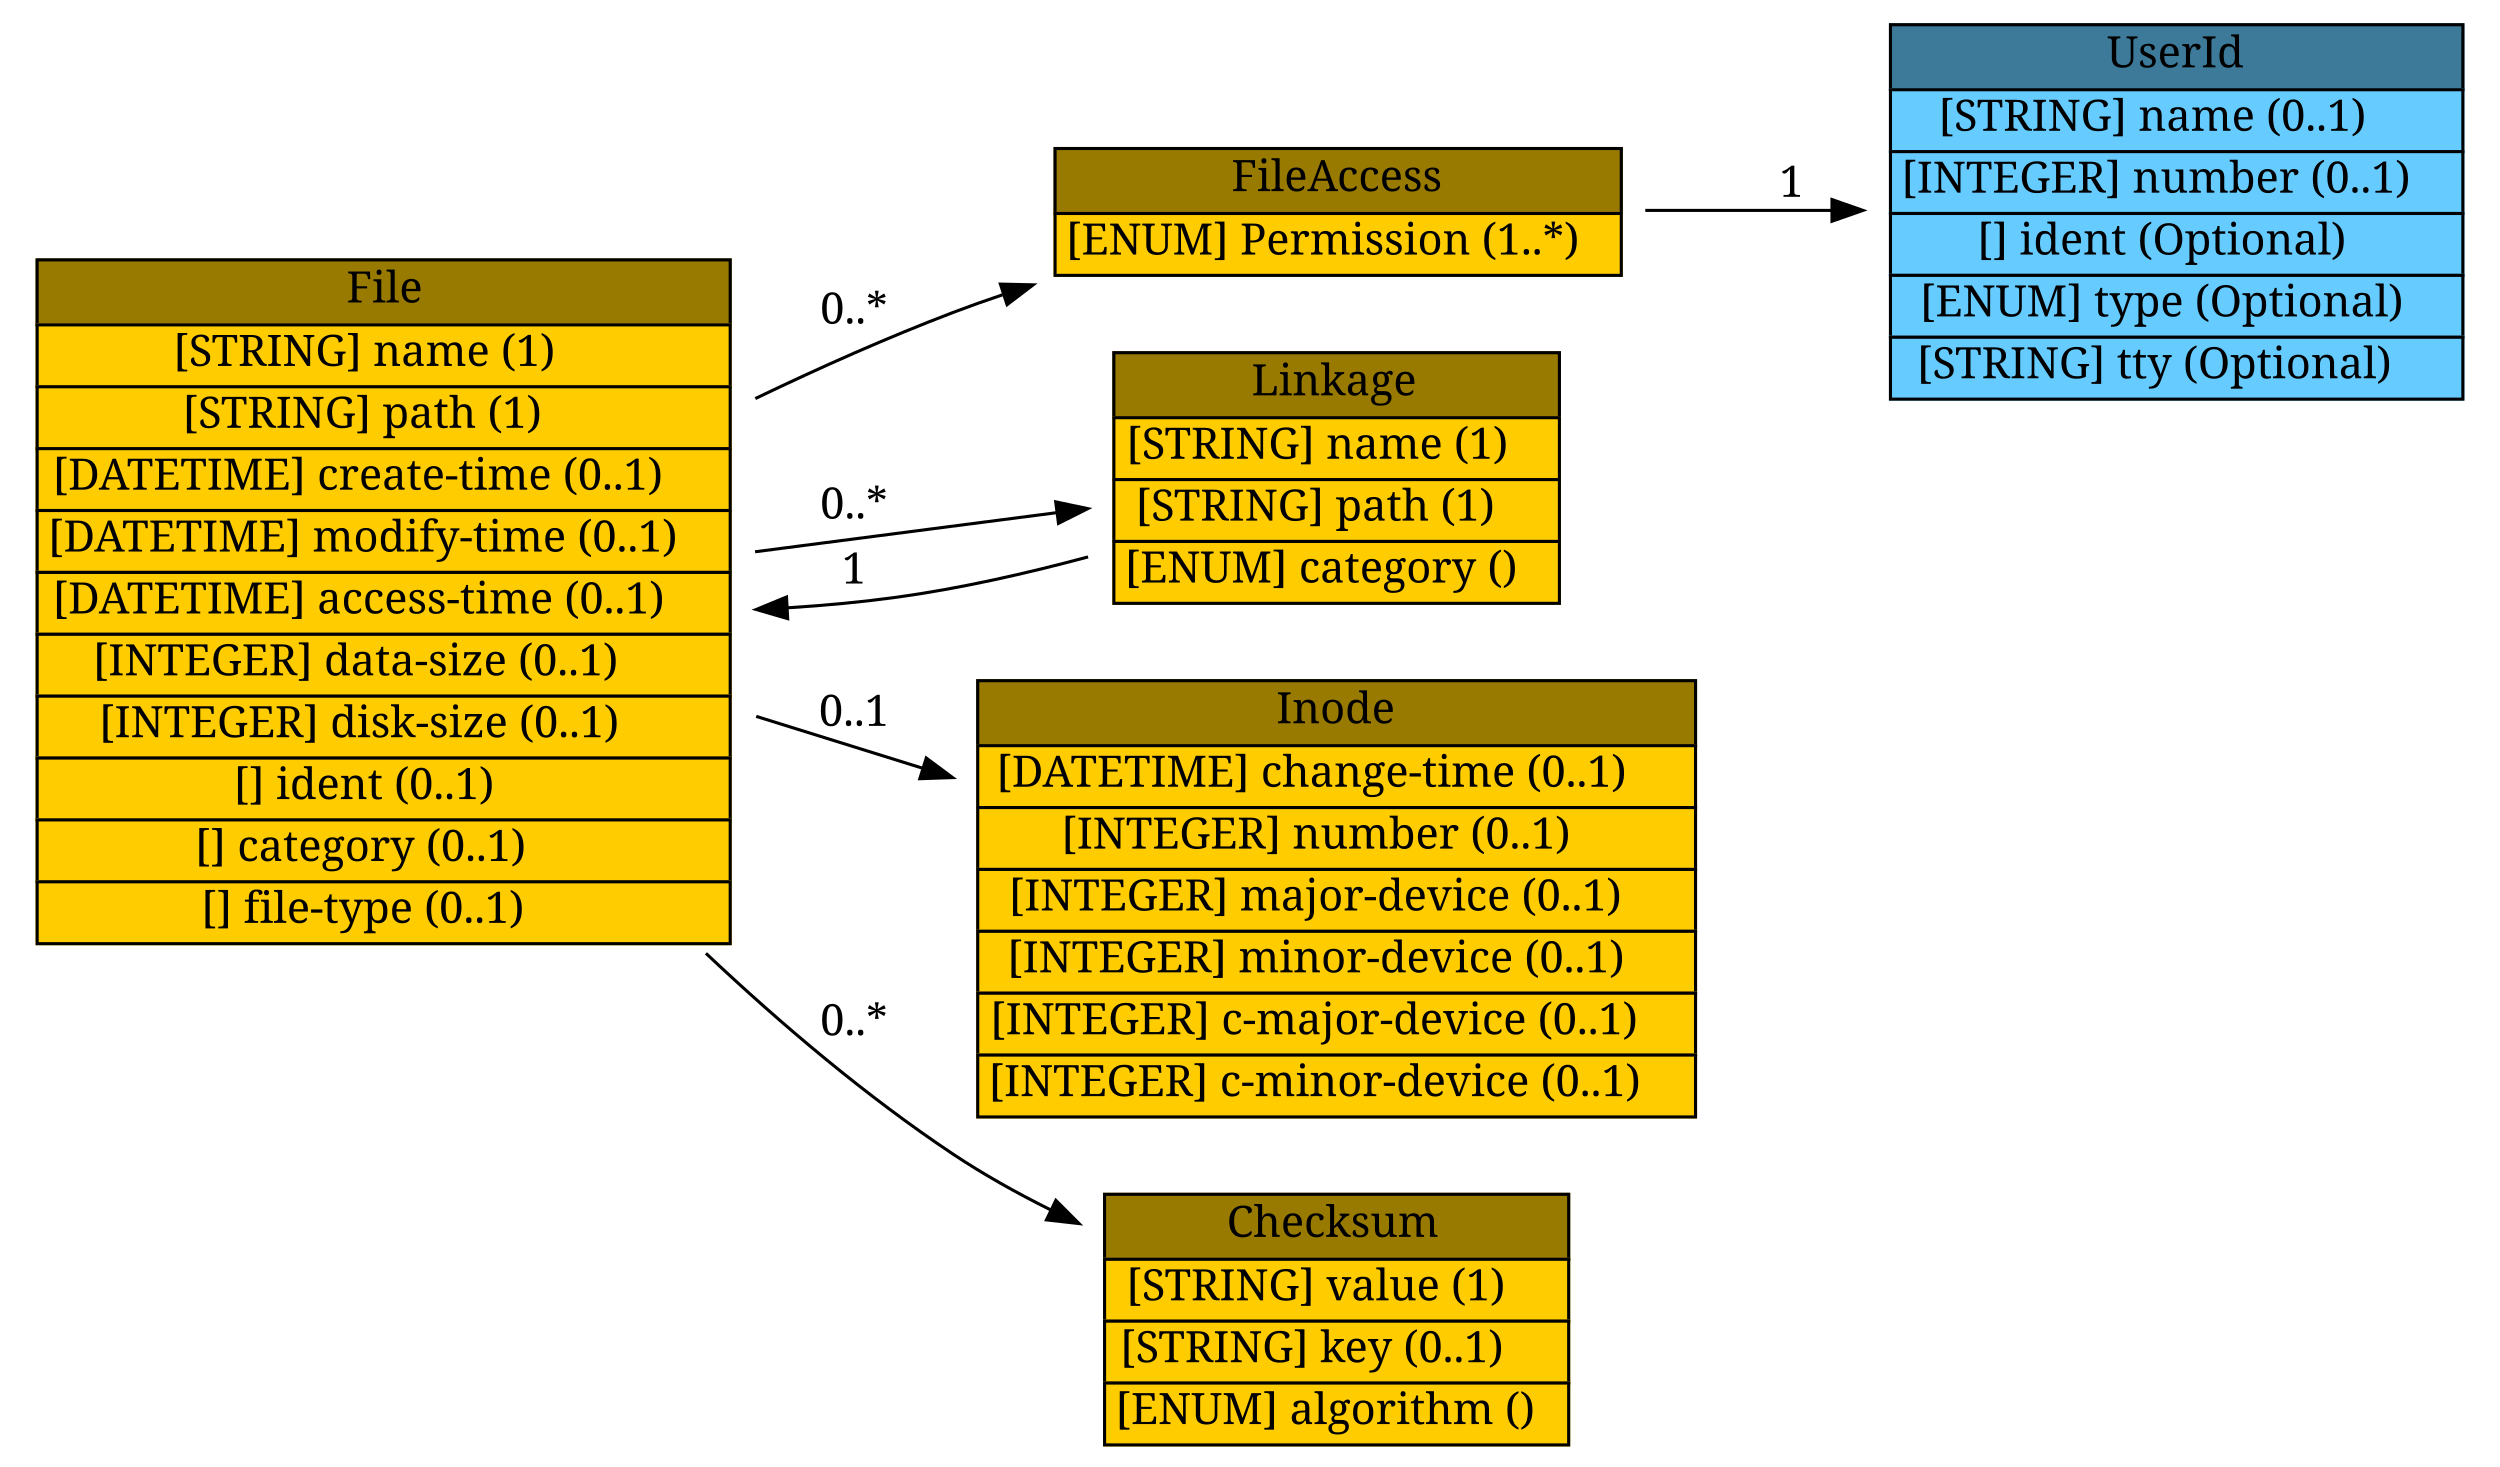
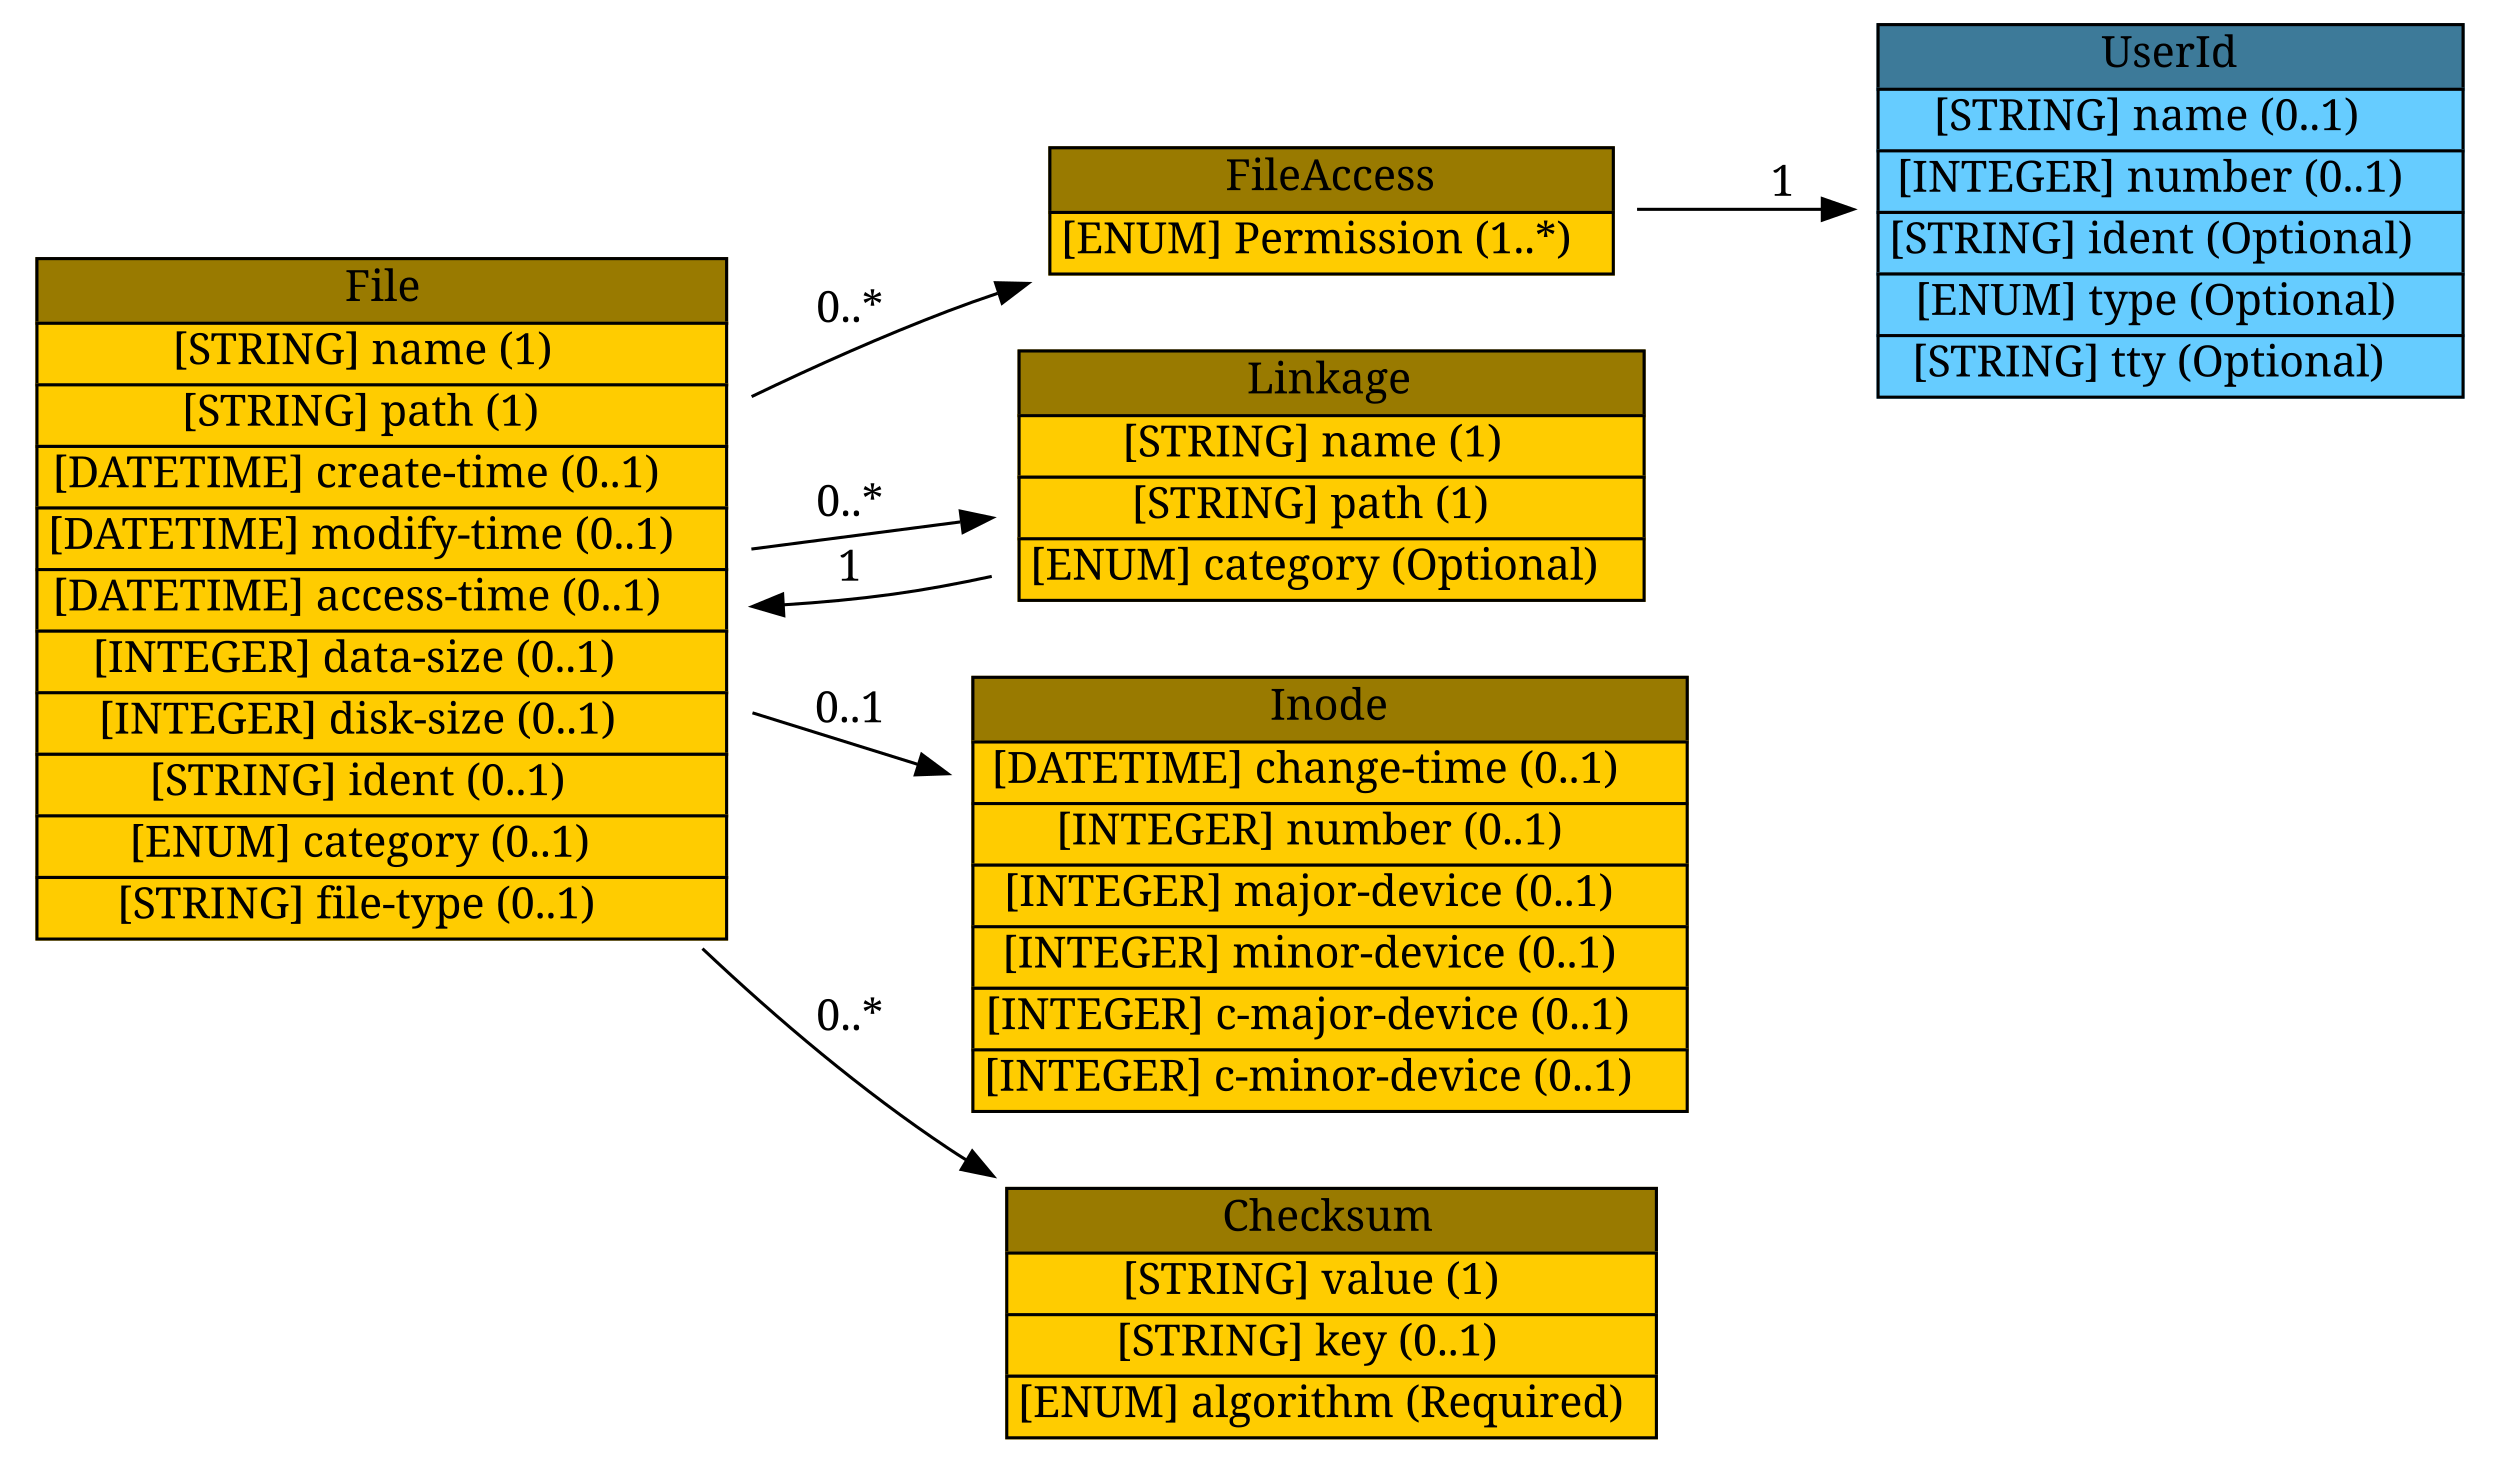
- <svg xmlns="http://www.w3.org/2000/svg" xmlns:xlink="http://www.w3.org/1999/xlink" width="808pt" height="474pt" viewBox="0.00 0.00 808.00 474.00">
+ <svg xmlns="http://www.w3.org/2000/svg" xmlns:xlink="http://www.w3.org/1999/xlink" width="812pt" height="474pt" viewBox="0.00 0.00 812.00 474.00">
  <g id="graph1" class="graph" transform="scale(1 1) rotate(0) translate(4 470)">
-     <polygon fill="white" stroke="white" points="-4,5 -4,-470 805,-470 805,5 -4,5" />
+     <polygon fill="white" stroke="white" points="-4,5 -4,-470 809,-470 809,5 -4,5" />
    <g id="node1" class="node">
      <a xlink:href="#" xlink:title="The File class provides specific information about a file or other file-like object that has been created, deleted, or modified on the target. The description can provide either the file settings prior to the event or the file settings at the time of the event, as specified using the &quot;category&quot; attribute. ">
        <polygon fill="#997a00" stroke="#997a00" points="8,-365 8,-386 232,-386 232,-365 8,-365" />
        <polygon fill="none" stroke="black" points="8,-365 8,-386 232,-386 232,-365 8,-365" />
        <text text-anchor="start" x="108" y="-372.233" font-family="Times Roman,serif" font-size="14.00">File</text>
      </a>
      <a xlink:href="#" xlink:title="The name of the file to which the alert applies, not including the path to the file.">
        <polygon fill="#ffcc00" stroke="#ffcc00" points="8,-345 8,-365 232,-365 232,-345 8,-345" />
        <polygon fill="none" stroke="black" points="8,-345 8,-365 232,-365 232,-345 8,-345" />
        <text text-anchor="start" x="52" y="-351.733" font-family="Times Roman,serif" font-size="14.00">[STRING] name (1) </text>
      </a>
      <a xlink:href="#" xlink:title="The full path to the file, including the name.  The path name should be represented in as &quot;universal&quot; a manner as possible, to facilitate processing of the alert.">
        <polygon fill="#ffcc00" stroke="#ffcc00" points="8,-325 8,-345 232,-345 232,-325 8,-325" />
        <polygon fill="none" stroke="black" points="8,-325 8,-345 232,-345 232,-325 8,-325" />
        <text text-anchor="start" x="55" y="-331.733" font-family="Times Roman,serif" font-size="14.00">[STRING] path (1) </text>
      </a>
      <a xlink:href="#" xlink:title="Time the file was created.  Note that this is *not* the Unix &quot;st_ctime&quot; file attribute (which is not file creation time).  The Unix &quot;st_ctime&quot; attribute is contained in the &quot;Inode&quot; class.">
        <polygon fill="#ffcc00" stroke="#ffcc00" points="8,-305 8,-325 232,-325 232,-305 8,-305" />
        <polygon fill="none" stroke="black" points="8,-305 8,-325 232,-325 232,-305 8,-305" />
        <text text-anchor="start" x="13" y="-311.733" font-family="Times Roman,serif" font-size="14.00">[DATETIME] create-time (0..1) </text>
      </a>
      <a xlink:href="#" xlink:title="Time the file was last modified.">
        <polygon fill="#ffcc00" stroke="#ffcc00" points="8,-285 8,-305 232,-305 232,-285 8,-285" />
        <polygon fill="none" stroke="black" points="8,-285 8,-305 232,-305 232,-285 8,-285" />
        <text text-anchor="start" x="11.5" y="-291.733" font-family="Times Roman,serif" font-size="14.00">[DATETIME] modify-time (0..1) </text>
      </a>
      <a xlink:href="#" xlink:title="Time the file was last accessed.">
        <polygon fill="#ffcc00" stroke="#ffcc00" points="8,-265 8,-285 232,-285 232,-265 8,-265" />
        <polygon fill="none" stroke="black" points="8,-265 8,-285 232,-285 232,-265 8,-265" />
        <text text-anchor="start" x="13" y="-271.733" font-family="Times Roman,serif" font-size="14.00">[DATETIME] access-time (0..1) </text>
      </a>
      <a xlink:href="#" xlink:title="The size of the data, in bytes.  Typically what is meant when referring to file size.  On Unix UFS file systems, this value corresponds to stat.st_size.  On Windows NTFS, this value corresponds to Valid Data Length (VDL).">
        <polygon fill="#ffcc00" stroke="#ffcc00" points="8,-245 8,-265 232,-265 232,-245 8,-245" />
        <polygon fill="none" stroke="black" points="8,-245 8,-265 232,-265 232,-245 8,-245" />
        <text text-anchor="start" x="26" y="-251.733" font-family="Times Roman,serif" font-size="14.00">[INTEGER] data-size (0..1) </text>
      </a>
      <a xlink:href="#" xlink:title="The physical space on disk consumed by the file, in bytes.  On Unix UFS file systems, this value corresponds to 512 * stat.st_blocks.  On Windows NTFS, this value corresponds to End of File (EOF).">
        <polygon fill="#ffcc00" stroke="#ffcc00" points="8,-225 8,-245 232,-245 232,-225 8,-225" />
        <polygon fill="none" stroke="black" points="8,-225 8,-245 232,-245 232,-225 8,-225" />
        <text text-anchor="start" x="28" y="-231.733" font-family="Times Roman,serif" font-size="14.00">[INTEGER] disk-size (0..1) </text>
      </a>
      <a xlink:href="#" xlink:title="A unique identifier for this file; see Section 3.2.9.">
        <polygon fill="#ffcc00" stroke="#ffcc00" points="8,-205 8,-225 232,-225 232,-205 8,-205" />
        <polygon fill="none" stroke="black" points="8,-205 8,-225 232,-225 232,-205 8,-205" />
-         <text text-anchor="start" x="71.5" y="-211.733" font-family="Times Roman,serif" font-size="14.00">[] ident (0..1) </text>
+         <text text-anchor="start" x="44.5" y="-211.733" font-family="Times Roman,serif" font-size="14.00">[STRING] ident (0..1) </text>
      </a>
      <a xlink:href="#" xlink:title="The type of file system the file resides on.  This attribute governs how path names and other attributes are interpreted.">
        <polygon fill="#ffcc00" stroke="#ffcc00" points="8,-185 8,-205 232,-205 232,-185 8,-185" />
        <polygon fill="none" stroke="black" points="8,-185 8,-205 232,-205 232,-185 8,-185" />
-         <text text-anchor="start" x="59" y="-191.733" font-family="Times Roman,serif" font-size="14.00">[] category (0..1) </text>
+         <text text-anchor="start" x="38" y="-191.733" font-family="Times Roman,serif" font-size="14.00">[ENUM] category (0..1) </text>
      </a>
      <a xlink:href="#" xlink:title="The type of file, as a mime-type.">
        <polygon fill="#ffcc00" stroke="#ffcc00" points="8,-165 8,-185 232,-185 232,-165 8,-165" />
        <polygon fill="none" stroke="black" points="8,-165 8,-185 232,-185 232,-165 8,-165" />
-         <text text-anchor="start" x="61" y="-171.733" font-family="Times Roman,serif" font-size="14.00">[] file-type (0..1) </text>
+         <text text-anchor="start" x="34" y="-171.733" font-family="Times Roman,serif" font-size="14.00">[STRING] file-type (0..1) </text>
      </a>
    </g>
    <g id="node2" class="node">
      <a xlink:href="#" xlink:title="The FileAccess class represents the access permissions on a file. The representation is intended to be useful across operating systems. ">
        <polygon fill="#997a00" stroke="#997a00" points="337,-401 337,-422 520,-422 520,-401 337,-401" />
        <polygon fill="none" stroke="black" points="337,-401 337,-422 520,-422 520,-401 337,-401" />
        <text text-anchor="start" x="394" y="-408.233" font-family="Times Roman,serif" font-size="14.00">FileAccess</text>
      </a>
      <a xlink:href="#" xlink:title="Level of access allowed.  The permitted values are shown below.  There is no default value.  (See also Section 10.)">
        <polygon fill="#ffcc00" stroke="#ffcc00" points="337,-381 337,-401 520,-401 520,-381 337,-381" />
        <polygon fill="none" stroke="black" points="337,-381 337,-401 520,-401 520,-381 337,-381" />
        <text text-anchor="start" x="340.5" y="-387.733" font-family="Times Roman,serif" font-size="14.00">[ENUM] Permission (1..*) </text>
      </a>
    </g>
    <g id="edge4" class="edge">
      <path fill="none" stroke="black" d="M240.124,-341.185C261.084,-351.262 282.928,-360.971 304,-369 309.204,-370.983 314.575,-372.893 320.029,-374.726" />
      <polygon fill="black" stroke="black" points="319.328,-378.179 329.92,-377.941 321.492,-371.522 319.328,-378.179" />
      <text text-anchor="middle" x="272" y="-365.4" font-family="Times Roman,serif" font-size="14.00">0..*</text>
    </g>
    <g id="node6" class="node">
      <a xlink:href="#" xlink:title="The Linkage class represents file system connections between the file described in the &lt;File&gt; element and other objects in the file system. For example, if the &lt;File&gt; element is a symbolic link or shortcut, then the &lt;Linkage&gt; element should contain the name of the object the link points to. Further information can be provided about the object in the &lt;Linkage&gt; element with another &lt;File&gt; element, if appropriate. ">
-         <polygon fill="#997a00" stroke="#997a00" points="356,-335 356,-356 500,-356 500,-335 356,-335" />
-         <polygon fill="none" stroke="black" points="356,-335 356,-356 500,-356 500,-335 356,-335" />
-         <text text-anchor="start" x="400.5" y="-342.233" font-family="Times Roman,serif" font-size="14.00">Linkage</text>
+         <polygon fill="#997a00" stroke="#997a00" points="327,-335 327,-356 530,-356 530,-335 327,-335" />
+         <polygon fill="none" stroke="black" points="327,-335 327,-356 530,-356 530,-335 327,-335" />
+         <text text-anchor="start" x="401" y="-342.233" font-family="Times Roman,serif" font-size="14.00">Linkage</text>
      </a>
      <a xlink:href="#" xlink:title="The name of the file system object, not including the path.">
-         <polygon fill="#ffcc00" stroke="#ffcc00" points="356,-315 356,-335 500,-335 500,-315 356,-315" />
-         <polygon fill="none" stroke="black" points="356,-315 356,-335 500,-335 500,-315 356,-315" />
-         <text text-anchor="start" x="360" y="-321.733" font-family="Times Roman,serif" font-size="14.00">[STRING] name (1) </text>
+         <polygon fill="#ffcc00" stroke="#ffcc00" points="327,-315 327,-335 530,-335 530,-315 327,-315" />
+         <polygon fill="none" stroke="black" points="327,-315 327,-335 530,-335 530,-315 327,-315" />
+         <text text-anchor="start" x="360.5" y="-321.733" font-family="Times Roman,serif" font-size="14.00">[STRING] name (1) </text>
      </a>
      <a xlink:href="#" xlink:title="The full path to the file system object, including the name.  The path name should be represented in as &quot;universal&quot; a manner as possible, to facilitate processing of the alert.">
-         <polygon fill="#ffcc00" stroke="#ffcc00" points="356,-295 356,-315 500,-315 500,-295 356,-295" />
-         <polygon fill="none" stroke="black" points="356,-295 356,-315 500,-315 500,-295 356,-295" />
-         <text text-anchor="start" x="363" y="-301.733" font-family="Times Roman,serif" font-size="14.00">[STRING] path (1) </text>
+         <polygon fill="#ffcc00" stroke="#ffcc00" points="327,-295 327,-315 530,-315 530,-295 327,-295" />
+         <polygon fill="none" stroke="black" points="327,-295 327,-315 530,-315 530,-295 327,-295" />
+         <text text-anchor="start" x="363.5" y="-301.733" font-family="Times Roman,serif" font-size="14.00">[STRING] path (1) </text>
      </a>
      <a xlink:href="#" xlink:title="Section 10.)">
-         <polygon fill="#ffcc00" stroke="#ffcc00" points="356,-275 356,-295 500,-295 500,-275 356,-275" />
-         <polygon fill="none" stroke="black" points="356,-275 356,-295 500,-295 500,-275 356,-275" />
-         <text text-anchor="start" x="359.5" y="-281.733" font-family="Times Roman,serif" font-size="14.00">[ENUM] category () </text>
+         <polygon fill="#ffcc00" stroke="#ffcc00" points="327,-275 327,-295 530,-295 530,-275 327,-275" />
+         <polygon fill="none" stroke="black" points="327,-275 327,-295 530,-295 530,-275 327,-275" />
+         <text text-anchor="start" x="330.5" y="-281.733" font-family="Times Roman,serif" font-size="14.00">[ENUM] category (Optional) </text>
      </a>
    </g>
    <g id="edge8" class="edge">
-       <path fill="none" stroke="black" d="M240.049,-291.666C246.119,-292.456 252.13,-293.237 258,-294 283.793,-297.351 311.789,-300.978 337.477,-304.302" />
-       <polygon fill="black" stroke="black" points="337.208,-307.797 347.574,-305.609 338.106,-300.855 337.208,-307.797" />
+       <path fill="none" stroke="black" d="M240.049,-291.666C246.119,-292.456 252.13,-293.237 258,-294 274.13,-296.096 291.122,-298.299 307.872,-300.469" />
+       <polygon fill="black" stroke="black" points="307.893,-304.001 318.26,-301.815 308.792,-297.059 307.893,-304.001" />
      <text text-anchor="middle" x="272" y="-302.4" font-family="Times Roman,serif" font-size="14.00">0..*</text>
    </g>
    <g id="node9" class="node">
      <a xlink:href="#" xlink:title="The Inode class is used to represent the additional information contained in a Unix file system i-node. ">
        <polygon fill="#997a00" stroke="#997a00" points="312,-229 312,-250 544,-250 544,-229 312,-229" />
        <polygon fill="none" stroke="black" points="312,-229 312,-250 544,-250 544,-229 312,-229" />
        <text text-anchor="start" x="408.5" y="-236.233" font-family="Times Roman,serif" font-size="14.00">Inode</text>
      </a>
      <a xlink:href="#" xlink:title="The time of the last inode change, given by the st_ctime element of &quot;struct stat&quot;.">
        <polygon fill="#ffcc00" stroke="#ffcc00" points="312,-209 312,-229 544,-229 544,-209 312,-209" />
        <polygon fill="none" stroke="black" points="312,-209 312,-229 544,-229 544,-209 312,-209" />
        <text text-anchor="start" x="318" y="-215.733" font-family="Times Roman,serif" font-size="14.00">[DATETIME] change-time (0..1) </text>
      </a>
      <a xlink:href="#" xlink:title="The inode number.">
        <polygon fill="#ffcc00" stroke="#ffcc00" points="312,-189 312,-209 544,-209 544,-189 312,-189" />
        <polygon fill="none" stroke="black" points="312,-189 312,-209 544,-209 544,-189 312,-189" />
        <text text-anchor="start" x="339" y="-195.733" font-family="Times Roman,serif" font-size="14.00">[INTEGER] number (0..1) </text>
      </a>
      <a xlink:href="#" xlink:title="The major device number of the device the file resides on.">
        <polygon fill="#ffcc00" stroke="#ffcc00" points="312,-169 312,-189 544,-189 544,-169 312,-169" />
        <polygon fill="none" stroke="black" points="312,-169 312,-189 544,-189 544,-169 312,-169" />
        <text text-anchor="start" x="322" y="-175.733" font-family="Times Roman,serif" font-size="14.00">[INTEGER] major-device (0..1) </text>
      </a>
      <a xlink:href="#" xlink:title="The minor device number of the device the file resides on.">
        <polygon fill="#ffcc00" stroke="#ffcc00" points="312,-149 312,-169 544,-169 544,-149 312,-149" />
        <polygon fill="none" stroke="black" points="312,-149 312,-169 544,-169 544,-149 312,-149" />
        <text text-anchor="start" x="321.5" y="-155.733" font-family="Times Roman,serif" font-size="14.00">[INTEGER] minor-device (0..1) </text>
      </a>
      <a xlink:href="#" xlink:title="The major device of the file itself, if it is a character special device.">
        <polygon fill="#ffcc00" stroke="#ffcc00" points="312,-129 312,-149 544,-149 544,-129 312,-129" />
        <polygon fill="none" stroke="black" points="312,-129 312,-149 544,-149 544,-129 312,-129" />
        <text text-anchor="start" x="316" y="-135.733" font-family="Times Roman,serif" font-size="14.00">[INTEGER] c-major-device (0..1) </text>
      </a>
      <a xlink:href="#" xlink:title="The minor device of the file itself, if it is a character special device.">
        <polygon fill="#ffcc00" stroke="#ffcc00" points="312,-109 312,-129 544,-129 544,-109 312,-109" />
        <polygon fill="none" stroke="black" points="312,-109 312,-129 544,-129 544,-109 312,-109" />
        <text text-anchor="start" x="315.5" y="-115.733" font-family="Times Roman,serif" font-size="14.00">[INTEGER] c-minor-device (0..1) </text>
      </a>
    </g>
    <g id="edge10" class="edge">
      <path fill="none" stroke="black" d="M240.404,-238.471C257.985,-232.992 276.181,-227.32 294.012,-221.763" />
      <polygon fill="black" stroke="black" points="295.369,-225.006 303.875,-218.688 293.286,-218.323 295.369,-225.006" />
      <text text-anchor="middle" x="272" y="-235.4" font-family="Times Roman,serif" font-size="14.00">0..1</text>
    </g>
    <g id="node11" class="node">
      <a xlink:href="#" xlink:title="The Checksum class represents checksum information associated with the file. This checksum information can be provided by file integrity checkers, among others. ">
-         <polygon fill="#997a00" stroke="#997a00" points="353,-63 353,-84 503,-84 503,-63 353,-63" />
-         <polygon fill="none" stroke="black" points="353,-63 353,-84 503,-84 503,-63 353,-63" />
-         <text text-anchor="start" x="392.5" y="-70.233" font-family="Times Roman,serif" font-size="14.00">Checksum</text>
+         <polygon fill="#997a00" stroke="#997a00" points="323,-63 323,-84 534,-84 534,-63 323,-63" />
+         <polygon fill="none" stroke="black" points="323,-63 323,-84 534,-84 534,-63 323,-63" />
+         <text text-anchor="start" x="393" y="-70.233" font-family="Times Roman,serif" font-size="14.00">Checksum</text>
      </a>
      <a xlink:href="#" xlink:title="The value of the checksum.">
-         <polygon fill="#ffcc00" stroke="#ffcc00" points="353,-43 353,-63 503,-63 503,-43 353,-43" />
-         <polygon fill="none" stroke="black" points="353,-43 353,-63 503,-63 503,-43 353,-43" />
-         <text text-anchor="start" x="360" y="-49.733" font-family="Times Roman,serif" font-size="14.00">[STRING] value (1) </text>
+         <polygon fill="#ffcc00" stroke="#ffcc00" points="323,-43 323,-63 534,-63 534,-43 323,-43" />
+         <polygon fill="none" stroke="black" points="323,-43 323,-63 534,-63 534,-43 323,-43" />
+         <text text-anchor="start" x="360.5" y="-49.733" font-family="Times Roman,serif" font-size="14.00">[STRING] value (1) </text>
      </a>
      <a xlink:href="#" xlink:title="The key to the checksum, if appropriate.">
-         <polygon fill="#ffcc00" stroke="#ffcc00" points="353,-23 353,-43 503,-43 503,-23 353,-23" />
-         <polygon fill="none" stroke="black" points="353,-23 353,-43 503,-43 503,-23 353,-23" />
-         <text text-anchor="start" x="358" y="-29.733" font-family="Times Roman,serif" font-size="14.00">[STRING] key (0..1) </text>
+         <polygon fill="#ffcc00" stroke="#ffcc00" points="323,-23 323,-43 534,-43 534,-23 323,-23" />
+         <polygon fill="none" stroke="black" points="323,-23 323,-43 534,-43 534,-23 323,-23" />
+         <text text-anchor="start" x="358.5" y="-29.733" font-family="Times Roman,serif" font-size="14.00">[STRING] key (0..1) </text>
      </a>
      <a xlink:href="#" xlink:title="default value.  (See also Section 10.)">
-         <polygon fill="#ffcc00" stroke="#ffcc00" points="353,-3 353,-23 503,-23 503,-3 353,-3" />
-         <polygon fill="none" stroke="black" points="353,-3 353,-23 503,-23 503,-3 353,-3" />
-         <text text-anchor="start" x="356.5" y="-9.733" font-family="Times Roman,serif" font-size="14.00">[ENUM] algorithm () </text>
+         <polygon fill="#ffcc00" stroke="#ffcc00" points="323,-3 323,-23 534,-23 534,-3 323,-3" />
+         <polygon fill="none" stroke="black" points="323,-3 323,-23 534,-23 534,-3 323,-3" />
+         <text text-anchor="start" x="326.5" y="-9.733" font-family="Times Roman,serif" font-size="14.00">[ENUM] algorithm (Required) </text>
      </a>
    </g>
    <g id="edge12" class="edge">
-       <path fill="none" stroke="black" d="M224.161,-161.885C248.874,-138.573 276.184,-115.534 304,-97 313.817,-90.458 324.574,-84.438 335.521,-78.988" />
-       <polygon fill="black" stroke="black" points="337.254,-82.039 344.744,-74.545 334.215,-75.732 337.254,-82.039" />
+       <path fill="none" stroke="black" d="M224.161,-161.885C248.874,-138.573 276.184,-115.534 304,-97 305.9,-95.734 307.834,-94.488 309.799,-93.262" />
+       <polygon fill="black" stroke="black" points="311.795,-96.146 318.586,-88.013 308.206,-90.136 311.795,-96.146" />
      <text text-anchor="middle" x="272" y="-135.4" font-family="Times Roman,serif" font-size="14.00">0..*</text>
    </g>
    <g id="node3" class="node">
      <a xlink:href="#" xlink:title="The UserId class provides specific information about a user. More than one UserId can be used within the User class to indicate attempts to transition from one user to another, or to provide complete information about a user's (or process') privileges. ">
-         <polygon fill="#3d7a99" stroke="#3d7a99" points="607,-441 607,-462 792,-462 792,-441 607,-441" />
-         <polygon fill="none" stroke="black" points="607,-441 607,-462 792,-462 792,-441 607,-441" />
-         <text text-anchor="start" x="677" y="-448.233" font-family="Times Roman,serif" font-size="14.00">UserId</text>
+         <polygon fill="#3d7a99" stroke="#3d7a99" points="606,-441 606,-462 796,-462 796,-441 606,-441" />
+         <polygon fill="none" stroke="black" points="606,-441 606,-462 796,-462 796,-441 606,-441" />
+         <text text-anchor="start" x="678.5" y="-448.233" font-family="Times Roman,serif" font-size="14.00">UserId</text>
      </a>
      <a xlink:href="#" xlink:title="A user or group name.">
-         <polygon fill="#66ccff" stroke="#66ccff" points="607,-421 607,-441 792,-441 792,-421 607,-421" />
-         <polygon fill="none" stroke="black" points="607,-421 607,-441 792,-441 792,-421 607,-421" />
-         <text text-anchor="start" x="622.5" y="-427.733" font-family="Times Roman,serif" font-size="14.00">[STRING] name (0..1) </text>
+         <polygon fill="#66ccff" stroke="#66ccff" points="606,-421 606,-441 796,-441 796,-421 606,-421" />
+         <polygon fill="none" stroke="black" points="606,-421 606,-441 796,-441 796,-421 606,-421" />
+         <text text-anchor="start" x="624" y="-427.733" font-family="Times Roman,serif" font-size="14.00">[STRING] name (0..1) </text>
      </a>
      <a xlink:href="#" xlink:title="A user or group number.">
-         <polygon fill="#66ccff" stroke="#66ccff" points="607,-401 607,-421 792,-421 792,-401 607,-401" />
-         <polygon fill="none" stroke="black" points="607,-401 607,-421 792,-421 792,-401 607,-401" />
-         <text text-anchor="start" x="610.5" y="-407.733" font-family="Times Roman,serif" font-size="14.00">[INTEGER] number (0..1) </text>
+         <polygon fill="#66ccff" stroke="#66ccff" points="606,-401 606,-421 796,-421 796,-401 606,-401" />
+         <polygon fill="none" stroke="black" points="606,-401 606,-421 796,-421 796,-401 606,-401" />
+         <text text-anchor="start" x="612" y="-407.733" font-family="Times Roman,serif" font-size="14.00">[INTEGER] number (0..1) </text>
      </a>
      <a xlink:href="#" xlink:title="A unique identifier for the user id, see Section 3.2.9.">
-         <polygon fill="#66ccff" stroke="#66ccff" points="607,-381 607,-401 792,-401 792,-381 607,-381" />
-         <polygon fill="none" stroke="black" points="607,-381 607,-401 792,-401 792,-381 607,-381" />
-         <text text-anchor="start" x="635" y="-387.733" font-family="Times Roman,serif" font-size="14.00">[] ident (Optional) </text>
+         <polygon fill="#66ccff" stroke="#66ccff" points="606,-381 606,-401 796,-401 796,-381 606,-381" />
+         <polygon fill="none" stroke="black" points="606,-381 606,-401 796,-401 796,-381 606,-381" />
+         <text text-anchor="start" x="609.5" y="-387.733" font-family="Times Roman,serif" font-size="14.00">[STRING] ident (Optional) </text>
      </a>
      <a xlink:href="#" xlink:title="The type of user information represented.  The permitted values for this attribute are shown below.  The default value is &quot;original-user&quot;.  (See also Section 10.)">
-         <polygon fill="#66ccff" stroke="#66ccff" points="607,-361 607,-381 792,-381 792,-361 607,-361" />
-         <polygon fill="none" stroke="black" points="607,-361 607,-381 792,-381 792,-361 607,-361" />
-         <text text-anchor="start" x="616.5" y="-367.733" font-family="Times Roman,serif" font-size="14.00">[ENUM] type (Optional) </text>
+         <polygon fill="#66ccff" stroke="#66ccff" points="606,-361 606,-381 796,-381 796,-361 606,-361" />
+         <polygon fill="none" stroke="black" points="606,-361 606,-381 796,-381 796,-361 606,-361" />
+         <text text-anchor="start" x="618" y="-367.733" font-family="Times Roman,serif" font-size="14.00">[ENUM] type (Optional) </text>
      </a>
      <a xlink:href="#" xlink:title="The tty the user is using.">
-         <polygon fill="#66ccff" stroke="#66ccff" points="607,-341 607,-361 792,-361 792,-341 607,-341" />
-         <polygon fill="none" stroke="black" points="607,-341 607,-361 792,-361 792,-341 607,-341" />
-         <text text-anchor="start" x="615.5" y="-347.733" font-family="Times Roman,serif" font-size="14.00">[STRING] tty (Optional) </text>
+         <polygon fill="#66ccff" stroke="#66ccff" points="606,-341 606,-361 796,-361 796,-341 606,-341" />
+         <polygon fill="none" stroke="black" points="606,-341 606,-361 796,-361 796,-341 606,-341" />
+         <text text-anchor="start" x="617" y="-347.733" font-family="Times Roman,serif" font-size="14.00">[STRING] tty (Optional) </text>
      </a>
    </g>
    <g id="edge2" class="edge">
-       <path fill="none" stroke="black" d="M527.756,-402C547.38,-402 568.082,-402 588.048,-402" />
-       <polygon fill="black" stroke="black" points="588.096,-405.5 598.096,-402 588.096,-398.5 588.096,-405.5" />
+       <path fill="none" stroke="black" d="M527.718,-402C547.263,-402 567.896,-402 587.843,-402" />
+       <polygon fill="black" stroke="black" points="587.886,-405.5 597.886,-402 587.886,-398.5 587.886,-405.5" />
      <text text-anchor="middle" x="575" y="-406.4" font-family="Times Roman,serif" font-size="14.00">1</text>
    </g>
    <g id="edge6" class="edge">
-       <path fill="none" stroke="black" d="M347.664,-290.007C327.726,-284.65 306.261,-279.794 286,-277 274.513,-275.416 262.537,-274.305 250.508,-273.558" />
+       <path fill="none" stroke="black" d="M318.122,-282.795C307.345,-280.454 296.51,-278.449 286,-277 274.513,-275.416 262.537,-274.305 250.508,-273.558" />
      <polygon fill="black" stroke="black" points="250.575,-270.057 240.401,-273.013 250.199,-277.047 250.575,-270.057" />
      <text text-anchor="middle" x="272" y="-281.4" font-family="Times Roman,serif" font-size="14.00">1</text>
    </g>
  </g>
</svg>
